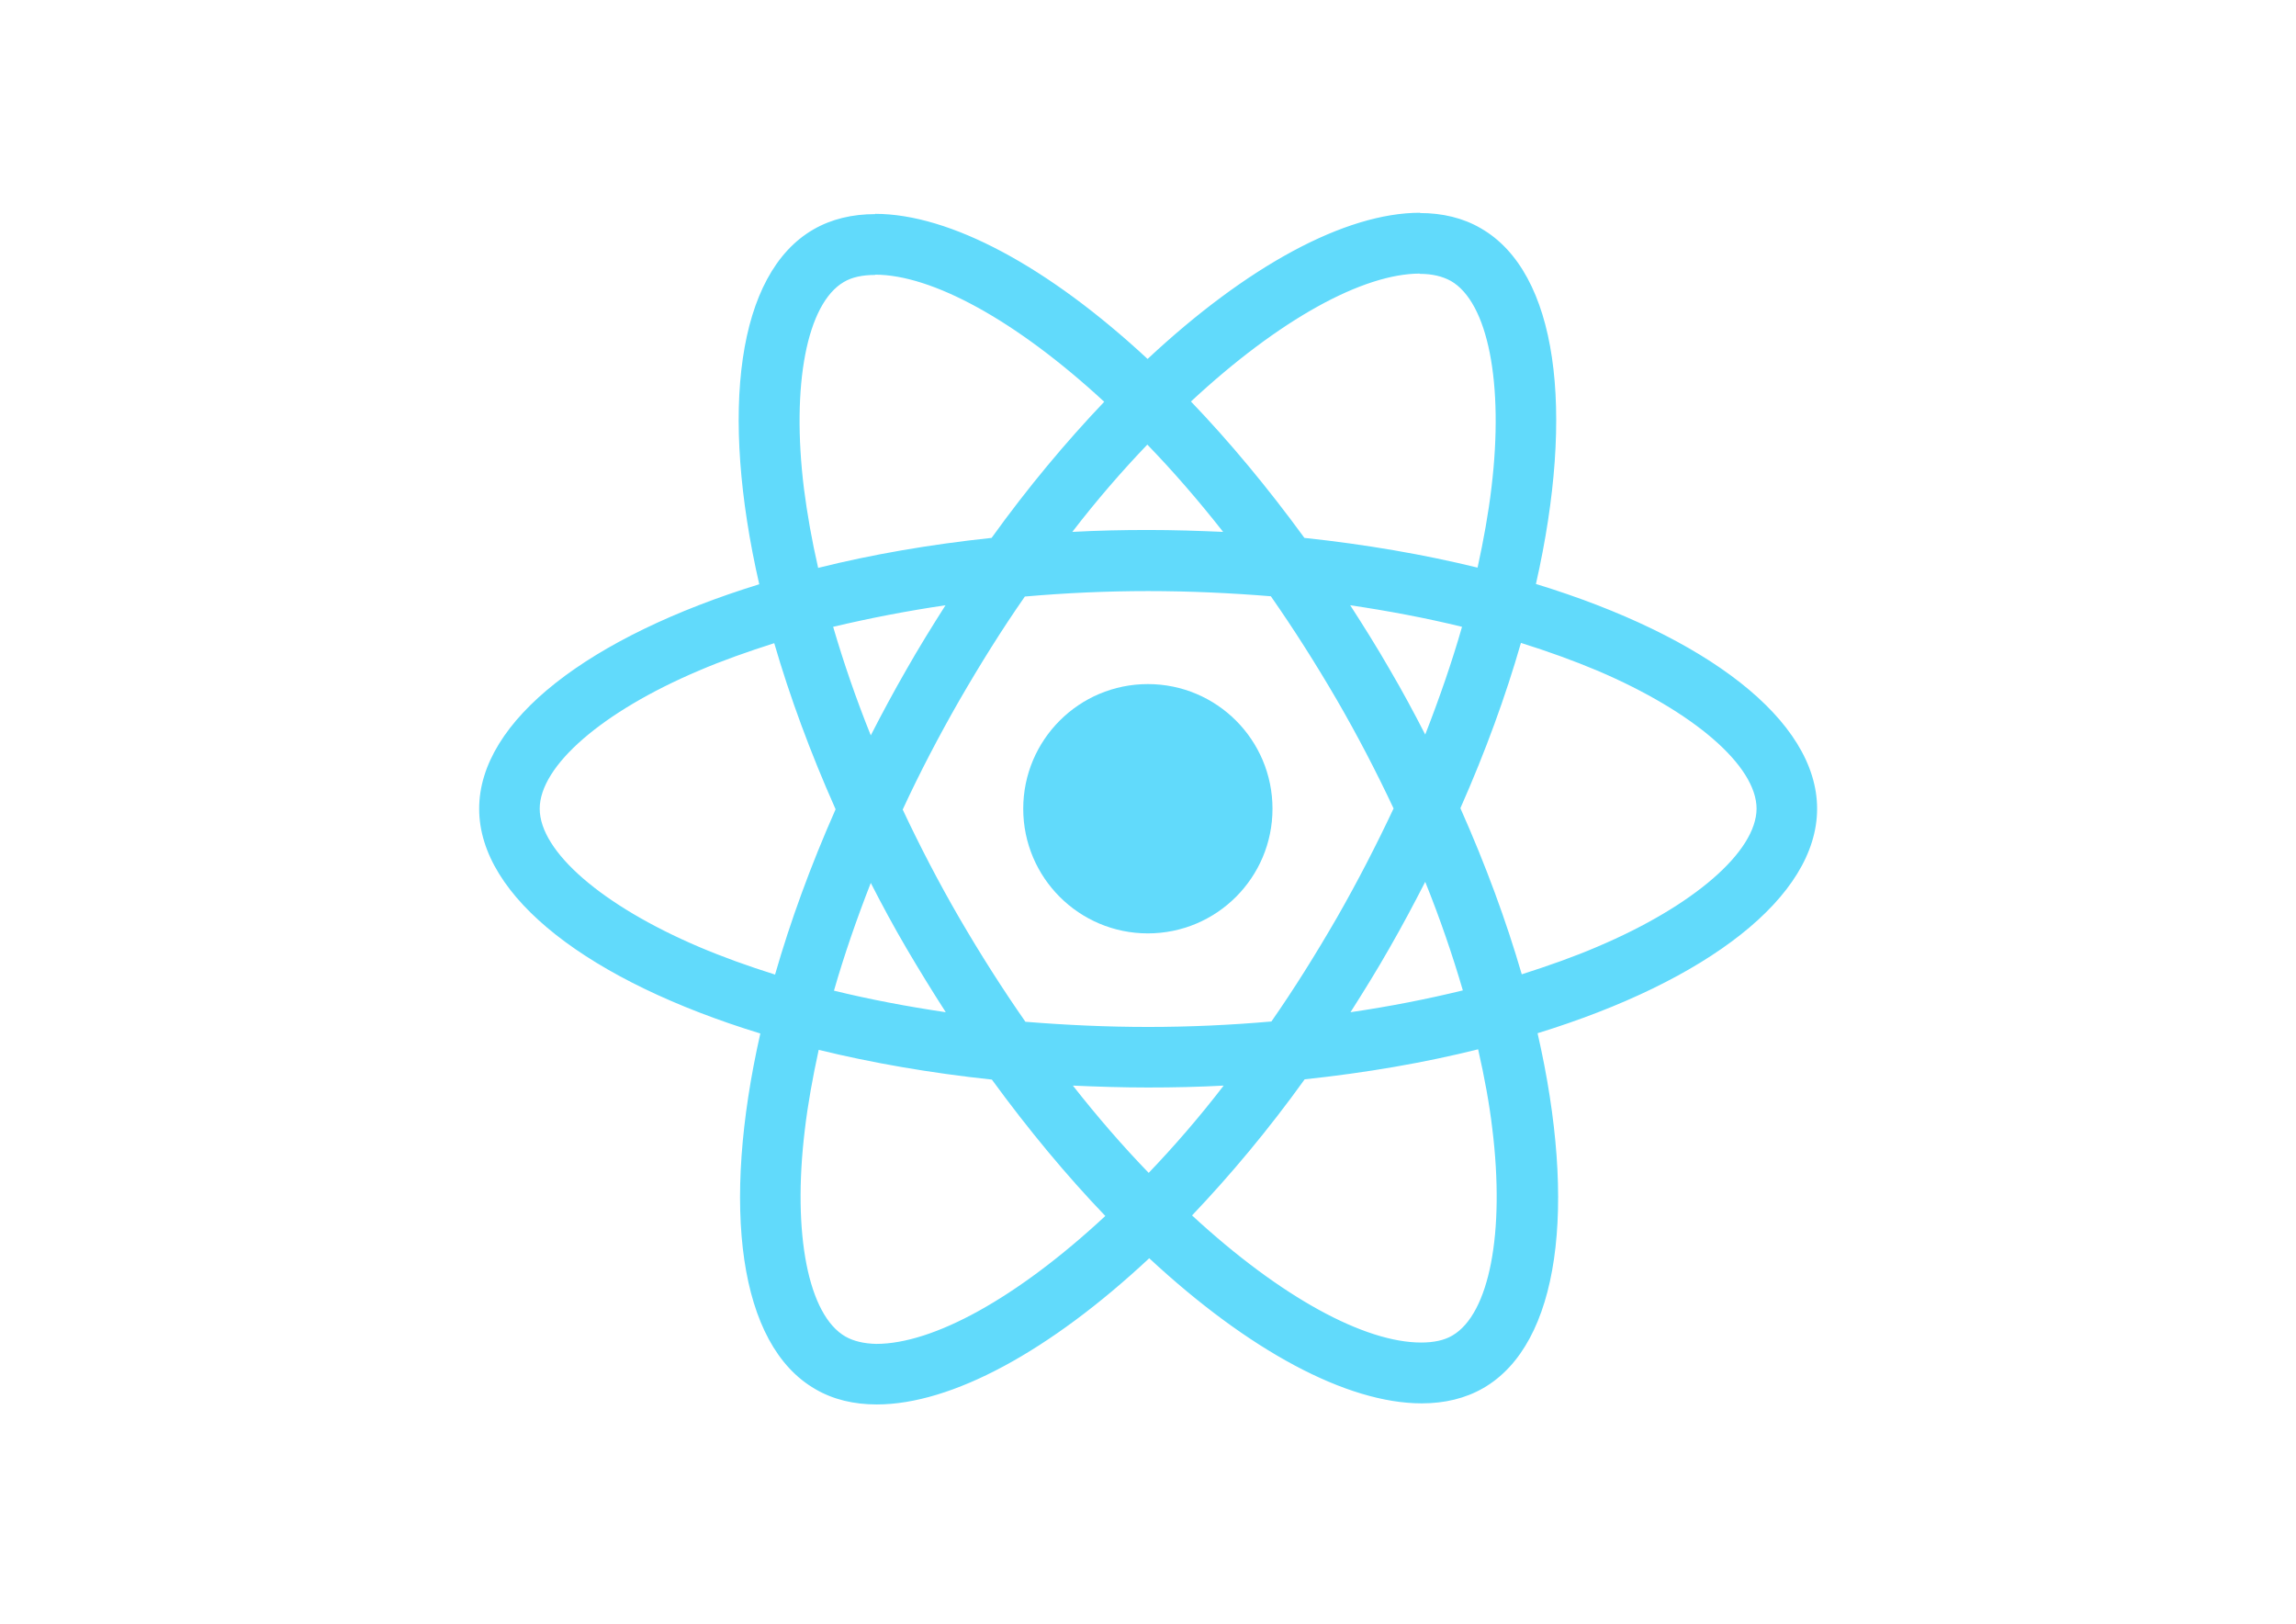
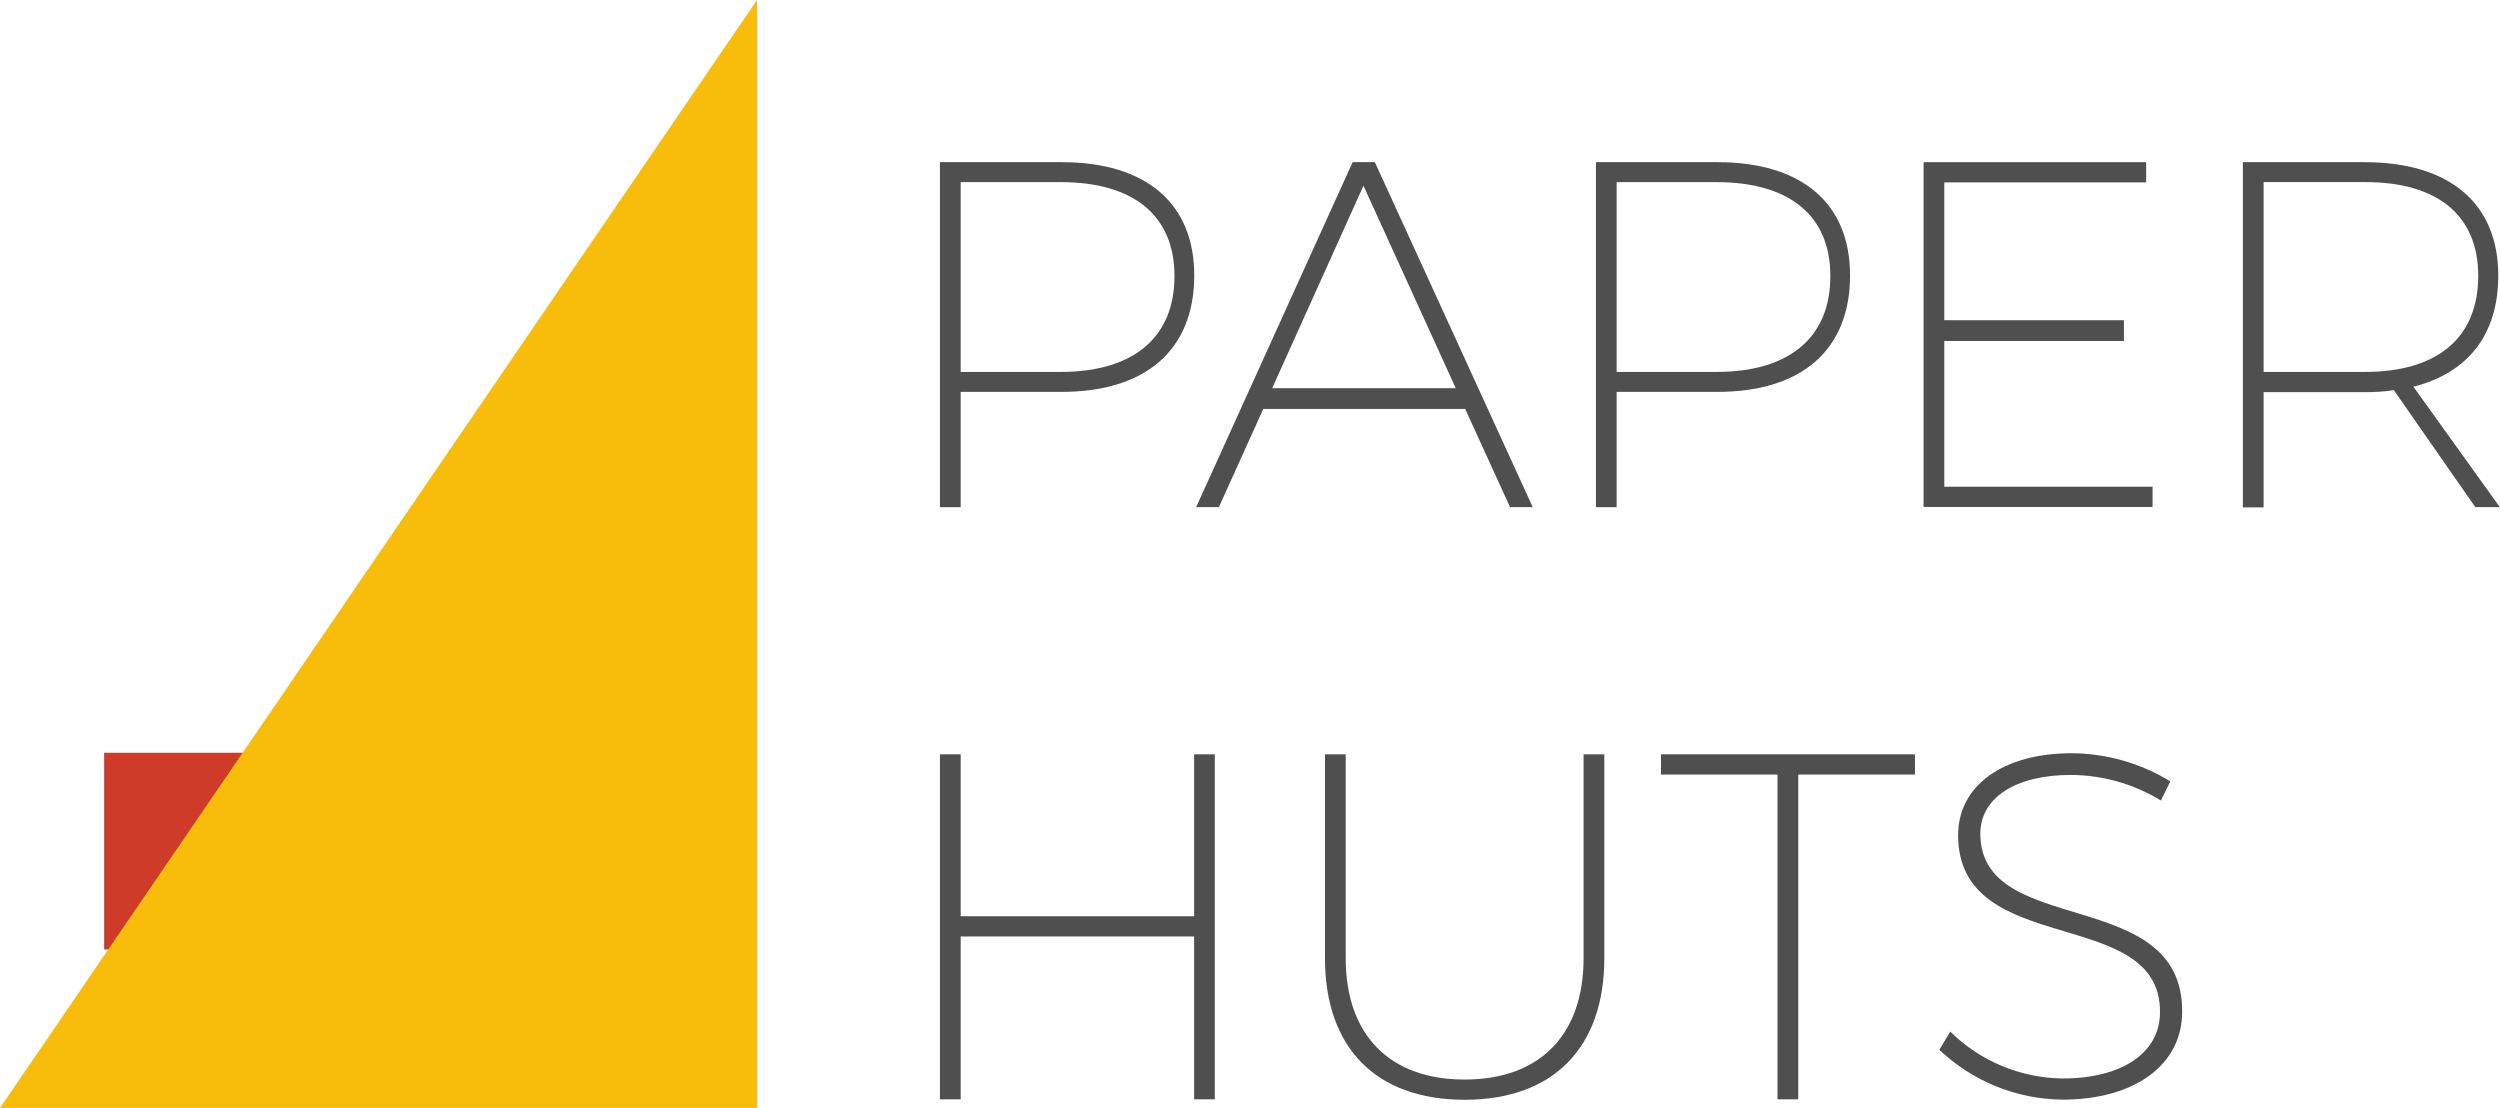
- <svg xmlns="http://www.w3.org/2000/svg" viewBox="0 0 841.9 595.3">
-   <g fill="#61DAFB">
-     <path d="M666.3 296.5c0-32.5-40.7-63.3-103.1-82.4 14.4-63.6 8-114.2-20.2-130.4-6.5-3.8-14.1-5.6-22.4-5.6v22.3c4.6 0 8.3.9 11.4 2.6 13.6 7.8 19.5 37.5 14.9 75.7-1.1 9.4-2.9 19.3-5.1 29.4-19.6-4.8-41-8.5-63.5-10.9-13.5-18.5-27.5-35.3-41.6-50 32.6-30.3 63.2-46.9 84-46.9V78c-27.5 0-63.5 19.6-99.9 53.6-36.4-33.8-72.4-53.2-99.9-53.2v22.3c20.7 0 51.4 16.5 84 46.6-14 14.7-28 31.4-41.3 49.9-22.6 2.4-44 6.1-63.6 11-2.3-10-4-19.7-5.2-29-4.7-38.2 1.1-67.9 14.6-75.8 3-1.8 6.9-2.6 11.5-2.6V78.5c-8.4 0-16 1.8-22.6 5.6-28.1 16.2-34.4 66.7-19.9 130.1-62.2 19.2-102.7 49.9-102.7 82.3 0 32.5 40.7 63.3 103.1 82.4-14.4 63.6-8 114.2 20.2 130.4 6.5 3.8 14.1 5.6 22.5 5.6 27.5 0 63.5-19.6 99.9-53.6 36.4 33.8 72.4 53.2 99.9 53.2 8.4 0 16-1.8 22.6-5.6 28.1-16.2 34.4-66.7 19.9-130.1 62-19.1 102.5-49.9 102.5-82.3zm-130.2-66.7c-3.7 12.9-8.3 26.2-13.5 39.5-4.1-8-8.4-16-13.1-24-4.6-8-9.5-15.8-14.4-23.4 14.2 2.1 27.9 4.7 41 7.9zm-45.8 106.5c-7.8 13.5-15.8 26.3-24.1 38.2-14.9 1.3-30 2-45.2 2-15.1 0-30.2-.7-45-1.9-8.3-11.9-16.4-24.6-24.2-38-7.6-13.1-14.5-26.4-20.8-39.8 6.2-13.4 13.2-26.8 20.7-39.9 7.8-13.5 15.8-26.3 24.1-38.2 14.9-1.3 30-2 45.2-2 15.1 0 30.2.7 45 1.9 8.3 11.9 16.4 24.6 24.2 38 7.6 13.1 14.5 26.4 20.8 39.8-6.3 13.4-13.2 26.8-20.7 39.9zm32.3-13c5.4 13.4 10 26.8 13.8 39.8-13.1 3.2-26.9 5.9-41.2 8 4.9-7.7 9.8-15.6 14.4-23.7 4.6-8 8.9-16.1 13-24.1zM421.2 430c-9.3-9.6-18.6-20.3-27.8-32 9 .4 18.2.7 27.5.7 9.4 0 18.7-.2 27.8-.7-9 11.7-18.3 22.4-27.5 32zm-74.4-58.9c-14.2-2.1-27.9-4.7-41-7.9 3.7-12.9 8.3-26.2 13.5-39.5 4.1 8 8.4 16 13.1 24 4.7 8 9.5 15.8 14.4 23.4zM420.7 163c9.3 9.6 18.6 20.3 27.8 32-9-.4-18.2-.7-27.5-.7-9.4 0-18.7.2-27.8.7 9-11.7 18.3-22.4 27.5-32zm-74 58.9c-4.9 7.7-9.8 15.6-14.4 23.7-4.6 8-8.9 16-13 24-5.4-13.4-10-26.8-13.8-39.8 13.1-3.1 26.9-5.8 41.2-7.9zm-90.5 125.2c-35.4-15.1-58.3-34.9-58.3-50.6 0-15.7 22.9-35.6 58.3-50.6 8.6-3.7 18-7 27.7-10.1 5.7 19.6 13.2 40 22.5 60.9-9.2 20.8-16.6 41.1-22.2 60.6-9.9-3.1-19.3-6.5-28-10.2zM310 490c-13.6-7.8-19.5-37.5-14.9-75.7 1.1-9.4 2.9-19.3 5.1-29.4 19.6 4.8 41 8.5 63.5 10.9 13.5 18.5 27.5 35.3 41.6 50-32.6 30.3-63.2 46.9-84 46.9-4.5-.1-8.3-1-11.3-2.7zm237.2-76.2c4.7 38.2-1.1 67.9-14.6 75.8-3 1.8-6.9 2.6-11.5 2.6-20.7 0-51.4-16.5-84-46.6 14-14.7 28-31.4 41.3-49.9 22.6-2.4 44-6.1 63.6-11 2.3 10.1 4.1 19.8 5.2 29.1zm38.5-66.7c-8.6 3.7-18 7-27.7 10.1-5.7-19.6-13.2-40-22.5-60.9 9.2-20.8 16.6-41.1 22.2-60.6 9.9 3.1 19.3 6.5 28.1 10.2 35.4 15.1 58.3 34.9 58.3 50.6-.1 15.7-23 35.6-58.4 50.6zM320.8 78.4z" />
-     <circle cx="420.9" cy="296.5" r="45.7" />
-     <path d="M520.5 78.1z" />
+ <svg xmlns="http://www.w3.org/2000/svg" viewBox="0 0 390.35 172.99">
+   <defs>
+     <style>.cls-1{fill:#cf3b29;}.cls-2{fill:#f8bd0a;}.cls-3{fill:#4f4f4f;}</style>
+   </defs>
+   <g id="Layer_2" data-name="Layer 2">
+     <g id="Layer_3" data-name="Layer 3">
+       <rect class="cls-1" x="16.26" y="117.54" width="30.71" height="30.71" />
+       <polygon class="cls-2" points="118.2 0 0 172.99 118.2 172.99 118.2 0" />
+       <path class="cls-3" d="M186.47,43c0,11.56-7.48,18.19-20.73,18.19H150v18h-3.24V25.32h19C179,25.32,186.47,31.79,186.47,43Zm-3.09.08c0-9.48-6.47-14.64-17.72-14.64H150V58.07h15.64C176.91,58.07,183.38,52.75,183.38,43.12Z" />
+       <path class="cls-3" d="M228.77,63.85H197.25l-6.93,15.33h-3.55L211.2,25.32h3.47l24.65,53.86h-3.54Zm-1.47-3.24L212.89,29,198.64,60.61Z" />
+       <path class="cls-3" d="M288.87,43c0,11.56-7.47,18.19-20.73,18.19H252.42v18h-3.23V25.32h18.95C281.4,25.32,288.87,31.79,288.87,43Zm-3.08.08c0-9.48-6.48-14.64-17.73-14.64H252.42V58.07h15.64C279.31,58.07,285.79,52.75,285.79,43.12Z" />
+       <path class="cls-3" d="M335.1,25.32v3.16H303.58V50h28.05v3.24H303.58V76H336.1v3.16H300.35V25.32Z" />
+       <path class="cls-3" d="M386.49,79.18,373.78,60.92a29,29,0,0,1-4.55.31H353.44v18H350.2V25.32h19c13.33,0,20.88,6.47,20.88,17.72,0,9.17-4.7,15.18-13.25,17.34l13.49,18.8ZM369.31,58.07c11.25,0,17.64-5.32,17.64-15,0-9.48-6.39-14.64-17.64-14.64H353.44V58.07Z" />
+       <path class="cls-3" d="M150,117.78v25.28h36.45V117.78h3.23v53.87h-3.23V146.22H150v25.43h-3.24V117.78Z" />
+       <path class="cls-3" d="M228.69,168.56c11.71,0,18.57-6.93,18.57-18.95V117.78h3.24v31.83c0,14-8,22.11-21.81,22.11s-21.81-8.09-21.81-22.11V117.78h3.24v31.83C210.12,161.63,217,168.56,228.69,168.56Z" />
+       <path class="cls-3" d="M299,117.78v3.16H280.78v50.71h-3.24V120.94H259.35v-3.16Z" />
+       <path class="cls-3" d="M323.31,121c-8.55,0-14.1,3.54-14.1,9.17,0,16.41,31.67,7.94,31.51,27.82,0,8.32-7.47,13.71-18.72,13.71a28.4,28.4,0,0,1-19.19-7.78l1.7-2.85a25.36,25.36,0,0,0,17.57,7.32c9.24,0,15.18-4,15.18-10.33.15-16.87-31.52-8.24-31.52-27.66,0-7.78,7.09-12.79,17.72-12.79A29.8,29.8,0,0,1,338.87,122L337.41,125A27.08,27.08,0,0,0,323.31,121Z" />
+     </g>
  </g>
</svg>
